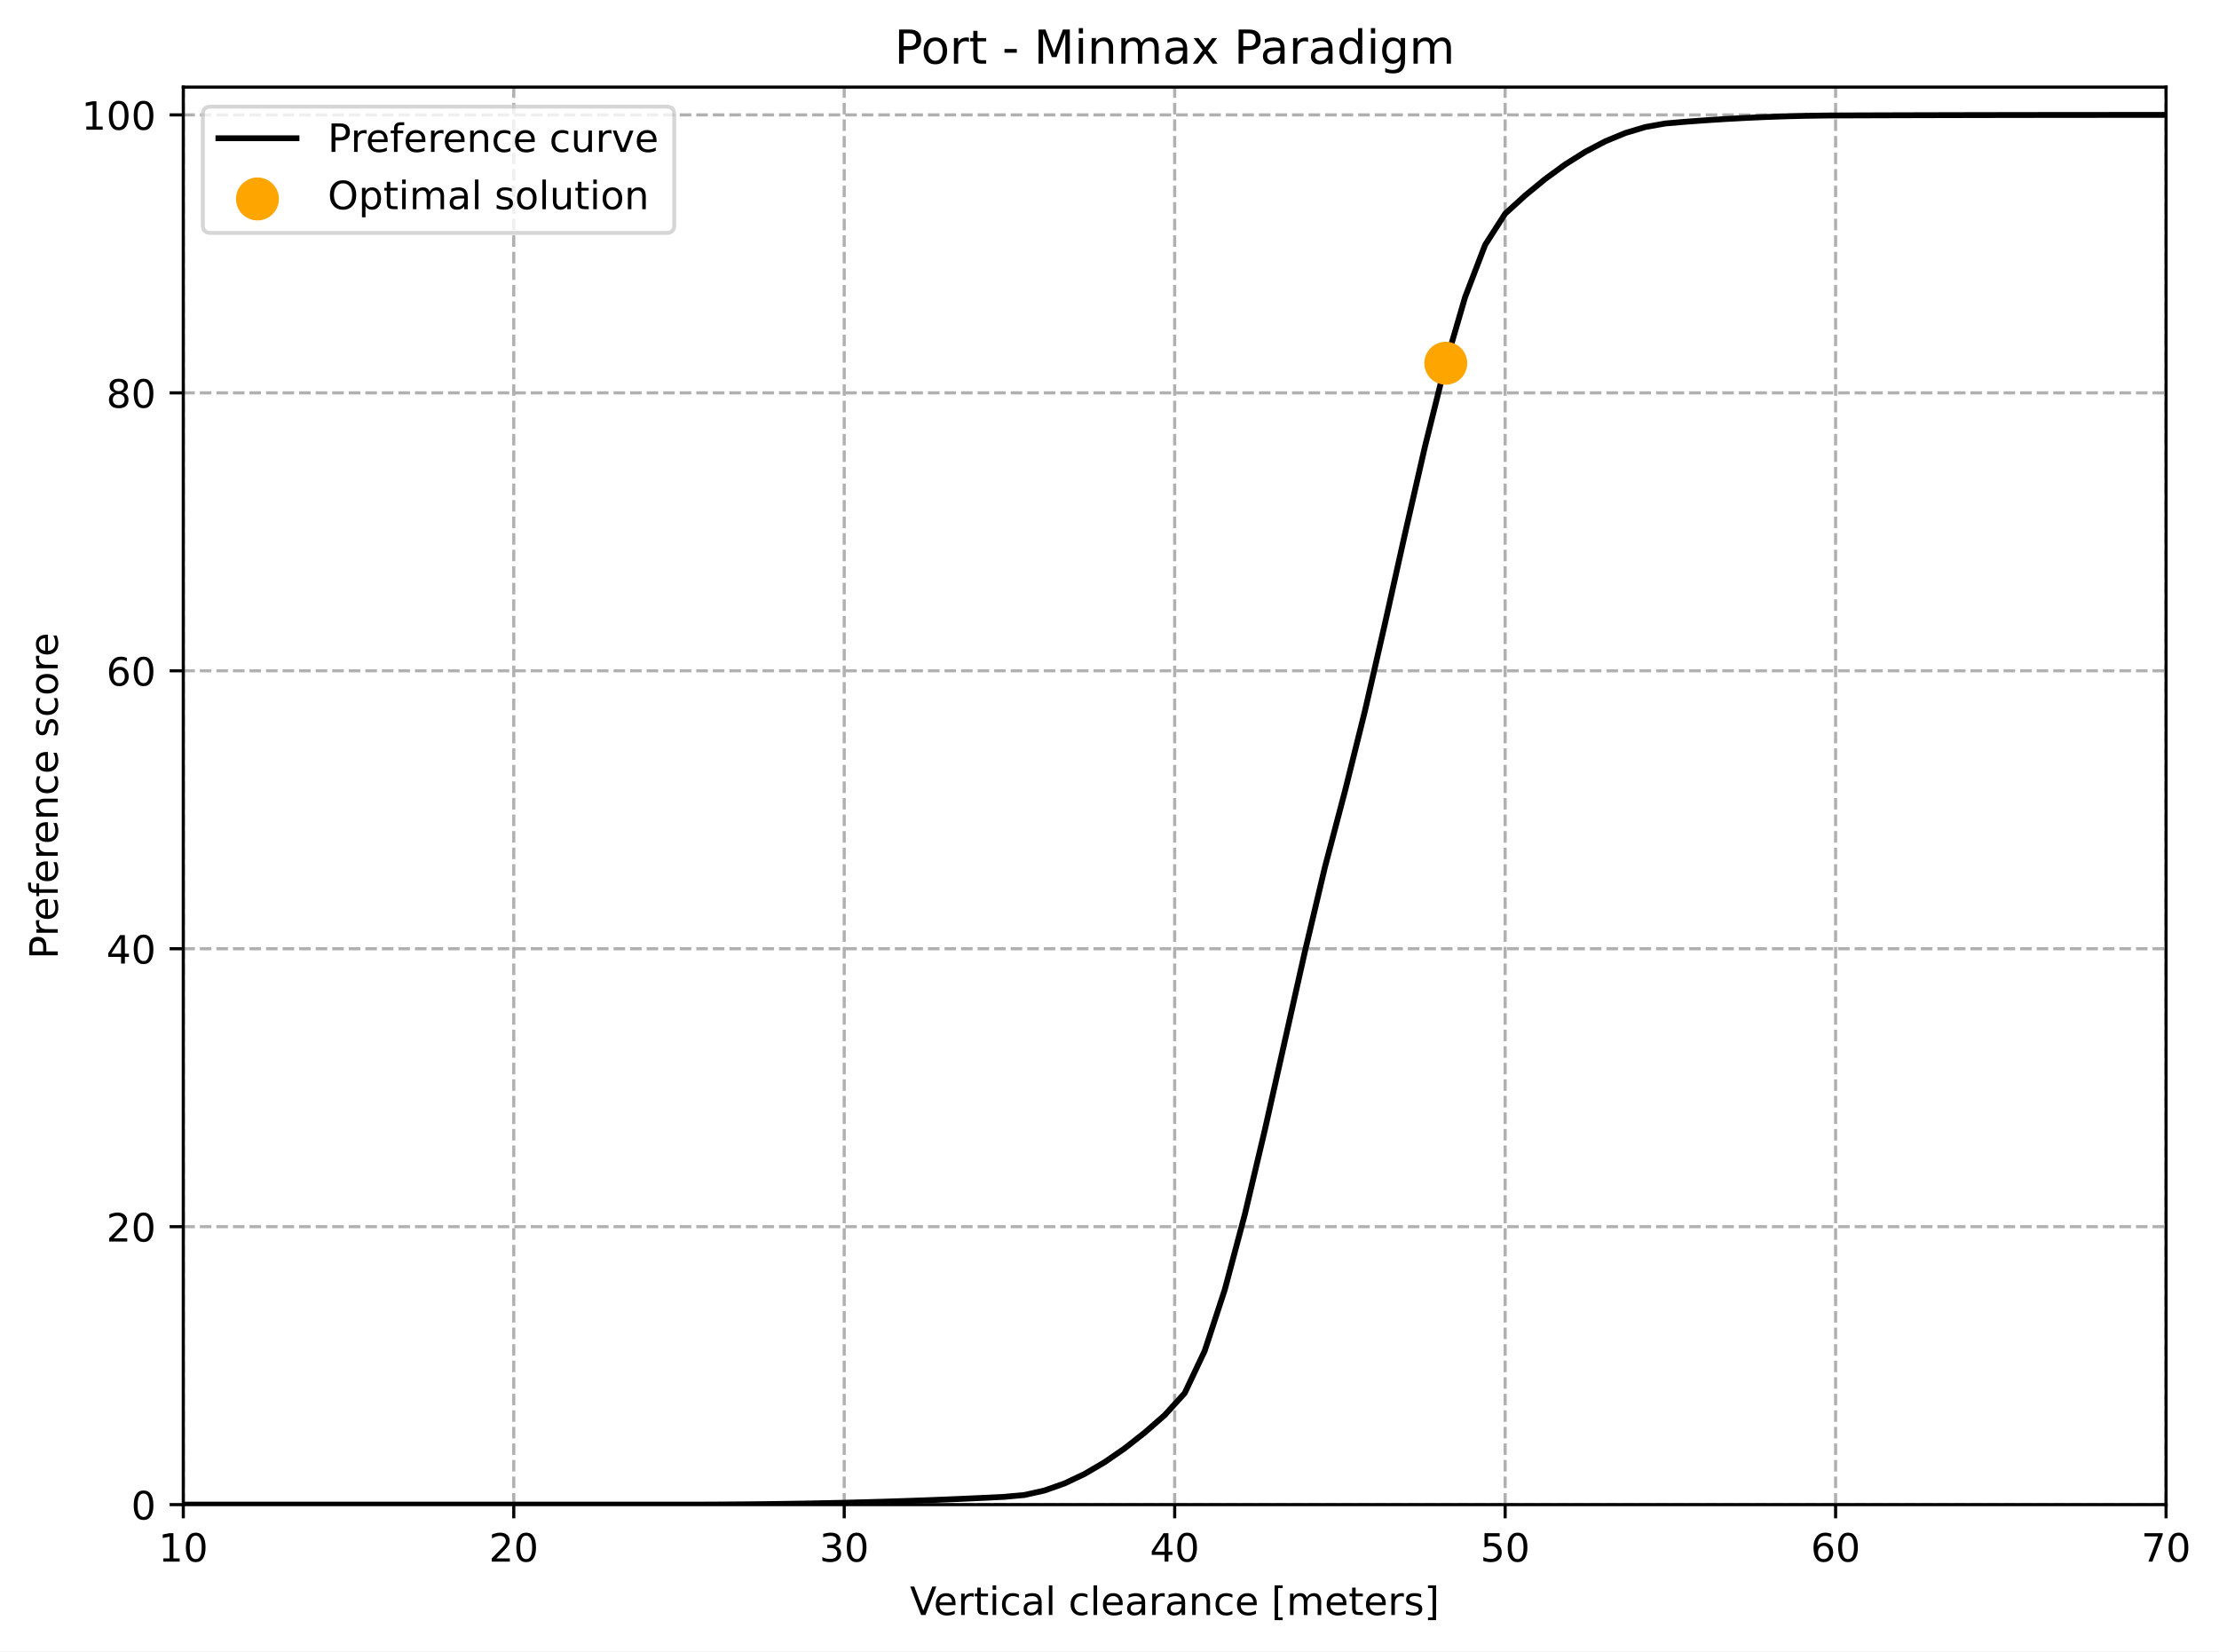
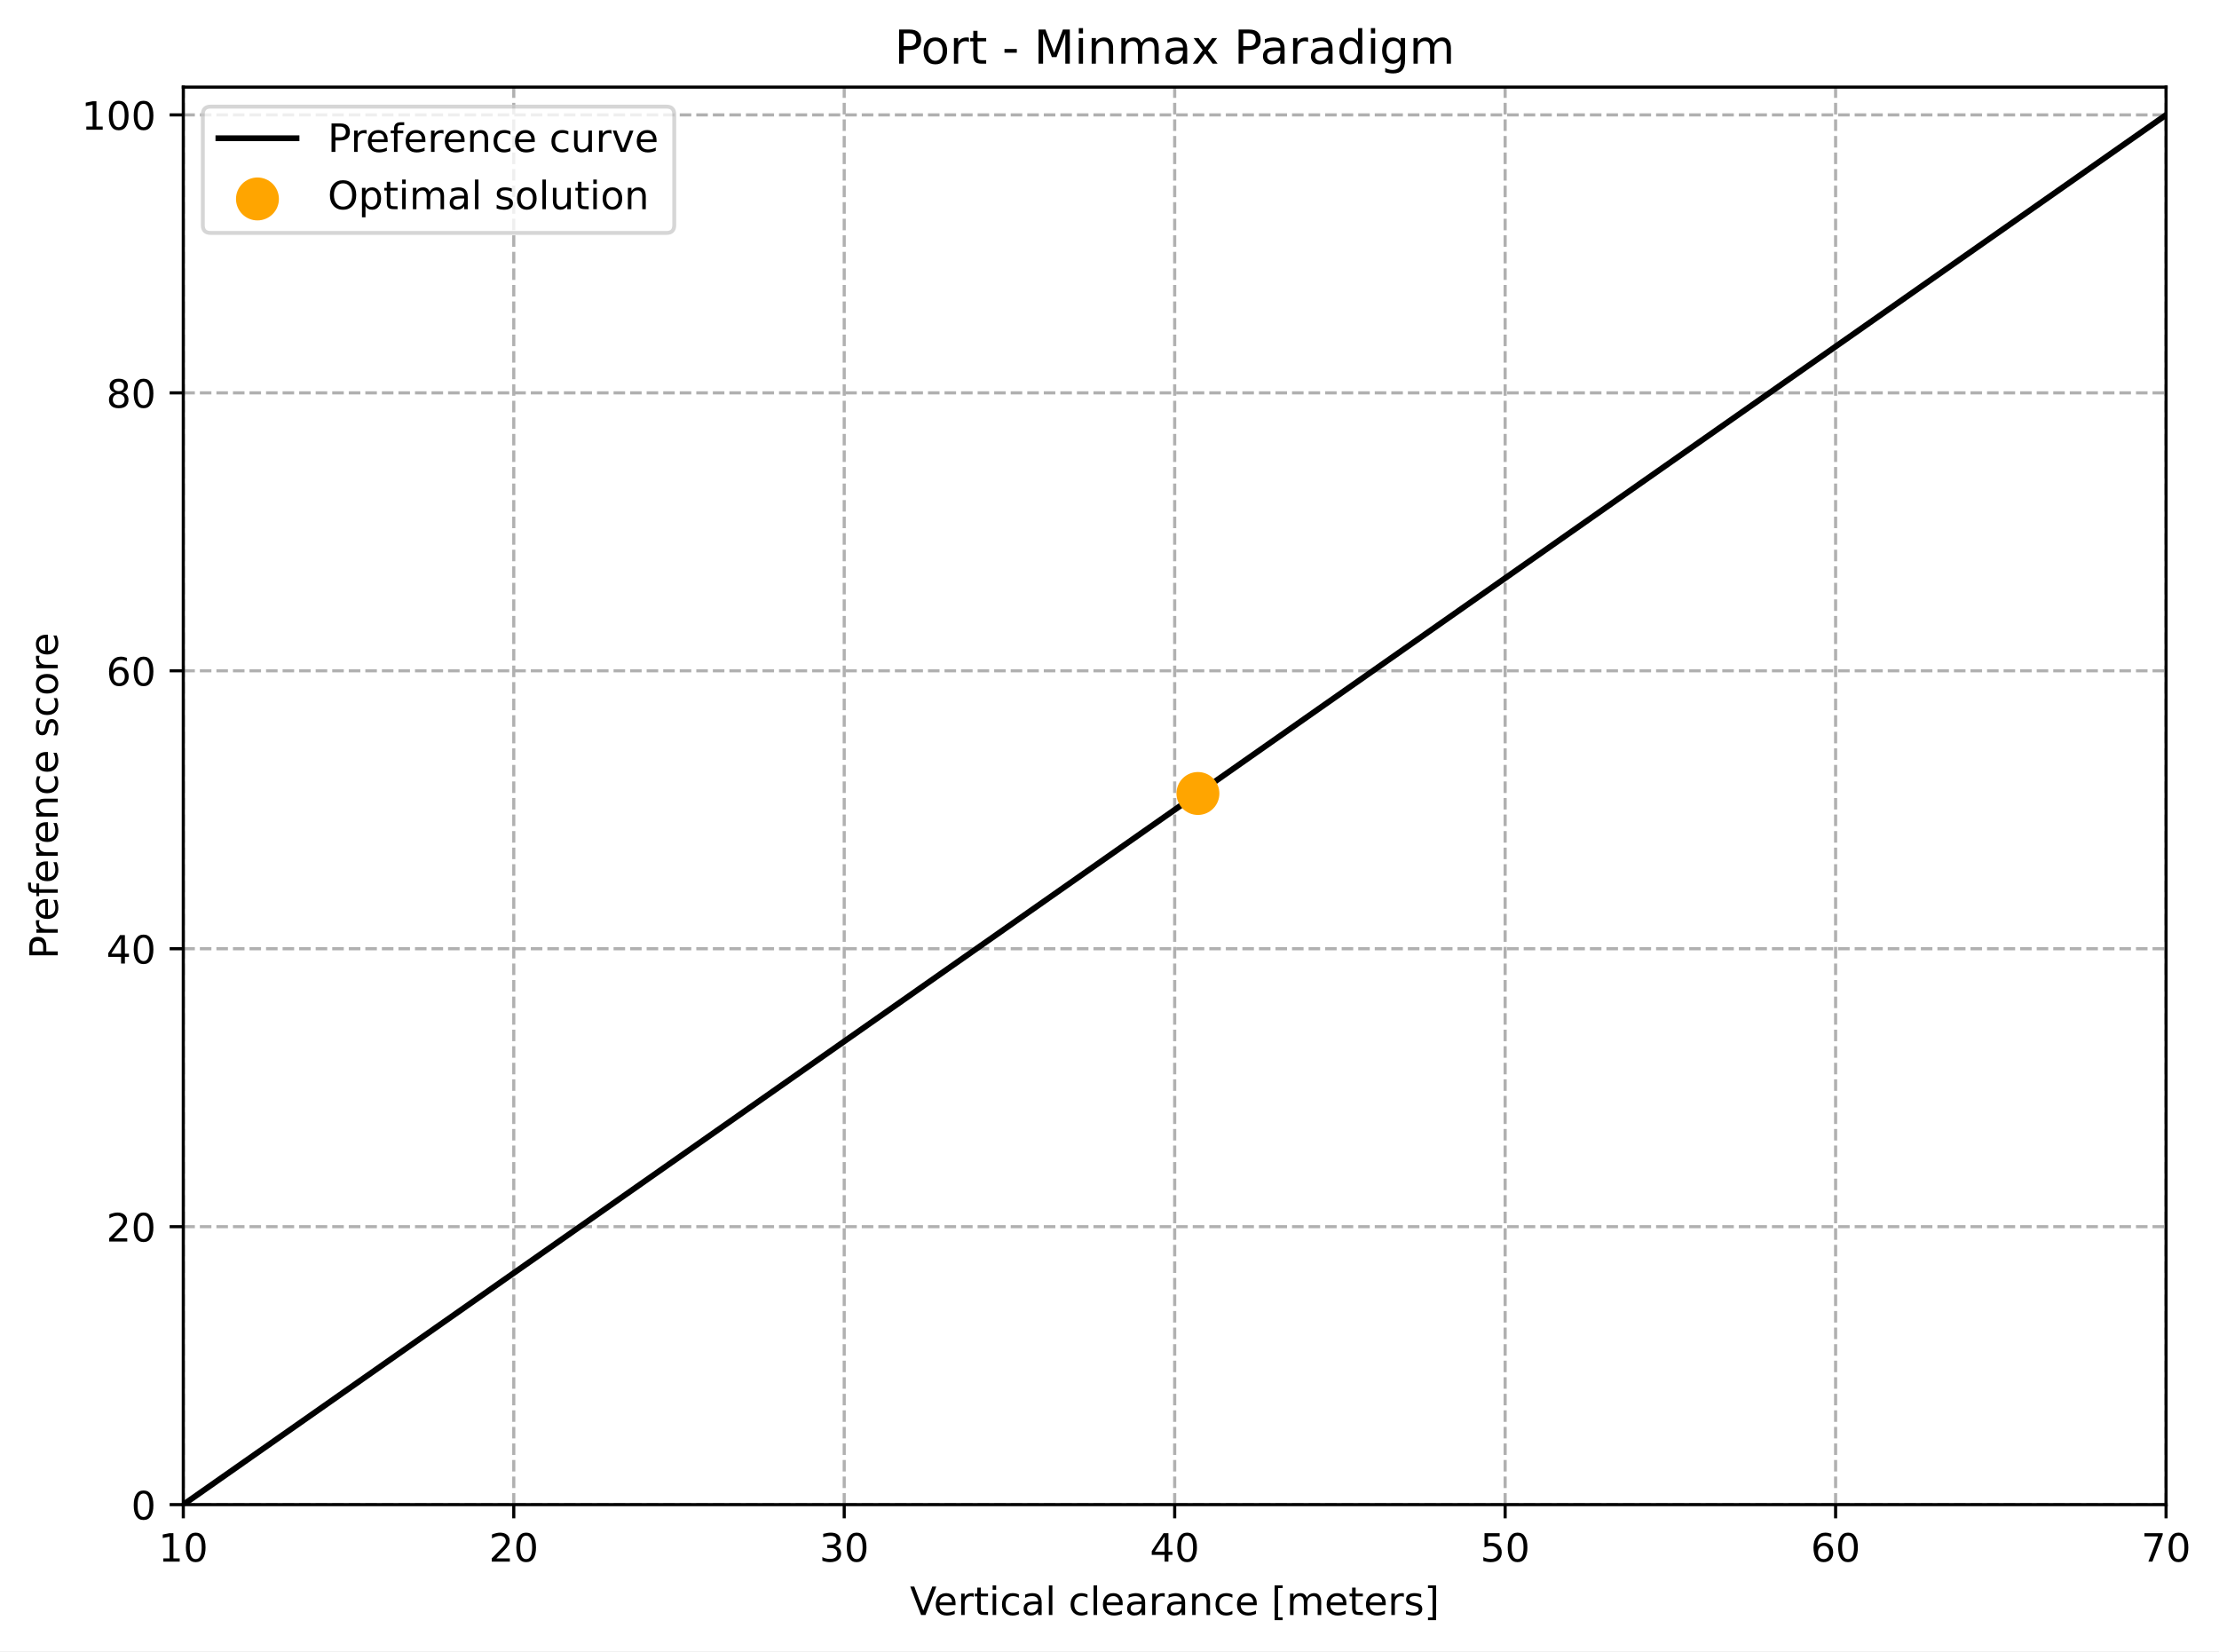
<svg xmlns="http://www.w3.org/2000/svg" xmlns:xlink="http://www.w3.org/1999/xlink" width="568.558pt" height="423.034pt" viewBox="0 0 568.558 423.034" version="1.1">
  <defs>
    <style type="text/css">*{stroke-linejoin: round; stroke-linecap: butt}</style>
  </defs>
  <g id="figure_1">
    <g id="patch_1">
      <path d="M 0 423.034  L 568.558 423.034  L 568.558 0  L 0 0  z " style="fill: #ffffff" />
    </g>
    <g id="axes_1">
      <g id="patch_2">
        <path d="M 46.966 385.478  L 554.996 385.478  L 554.996 22.318  L 46.966 22.318  z " style="fill: #ffffff" />
      </g>
      <g id="matplotlib.axis_1">
        <g id="xtick_1">
          <g id="line2d_1">
-             <path d="M 46.966 385.478  L 46.966 22.318  " clip-path="url(#p3648ff7bb5)" style="fill: none; stroke-dasharray: 2.96,1.28; stroke-dashoffset: 0; stroke: #b0b0b0; stroke-width: 0.8" />
+             <path d="M 46.966 385.478  L 46.966 22.318  " clip-path="url(#p7e4437eb97)" style="fill: none; stroke-dasharray: 2.96,1.28; stroke-dashoffset: 0; stroke: #b0b0b0; stroke-width: 0.8" />
          </g>
          <g id="line2d_2">
            <defs>
-               <path id="m69ae66abc8" d="M 0 0  L 0 3.5  " style="stroke: #000000; stroke-width: 0.8" />
-             </defs>
-             <g>
-               <use xlink:href="#m69ae66abc8" x="46.966" y="385.478" style="stroke: #000000; stroke-width: 0.8" />
+               <path id="m744cec5e7f" d="M 0 0  L 0 3.5  " style="stroke: #000000; stroke-width: 0.8" />
+             </defs>
+             <g>
+               <use xlink:href="#m744cec5e7f" x="46.966" y="385.478" style="stroke: #000000; stroke-width: 0.8" />
            </g>
          </g>
          <g id="text_1">
            <g transform="translate(40.60312 400.0766) scale(0.1 -0.1)">
              <defs>
                <path id="DejaVuSans-31" d="M 794 531  L 1825 531  L 1825 4091  L 703 3866  L 703 4441  L 1819 4666  L 2450 4666  L 2450 531  L 3481 531  L 3481 0  L 794 0  L 794 531  z " transform="scale(0.015625)" />
                <path id="DejaVuSans-30" d="M 2034 4250  Q 1547 4250 1301 3770  Q 1056 3291 1056 2328  Q 1056 1369 1301 889  Q 1547 409 2034 409  Q 2525 409 2770 889  Q 3016 1369 3016 2328  Q 3016 3291 2770 3770  Q 2525 4250 2034 4250  z M 2034 4750  Q 2819 4750 3233 4129  Q 3647 3509 3647 2328  Q 3647 1150 3233 529  Q 2819 -91 2034 -91  Q 1250 -91 836 529  Q 422 1150 422 2328  Q 422 3509 836 4129  Q 1250 4750 2034 4750  z " transform="scale(0.015625)" />
              </defs>
              <use xlink:href="#DejaVuSans-31" />
              <use xlink:href="#DejaVuSans-30" transform="translate(63.62305 0)" />
            </g>
          </g>
        </g>
        <g id="xtick_2">
          <g id="line2d_3">
-             <path d="M 131.637 385.478  L 131.637 22.318  " clip-path="url(#p3648ff7bb5)" style="fill: none; stroke-dasharray: 2.96,1.28; stroke-dashoffset: 0; stroke: #b0b0b0; stroke-width: 0.8" />
+             <path d="M 131.637 385.478  L 131.637 22.318  " clip-path="url(#p7e4437eb97)" style="fill: none; stroke-dasharray: 2.96,1.28; stroke-dashoffset: 0; stroke: #b0b0b0; stroke-width: 0.8" />
          </g>
          <g id="line2d_4">
            <g>
-               <use xlink:href="#m69ae66abc8" x="131.637" y="385.478" style="stroke: #000000; stroke-width: 0.8" />
+               <use xlink:href="#m744cec5e7f" x="131.637" y="385.478" style="stroke: #000000; stroke-width: 0.8" />
            </g>
          </g>
          <g id="text_2">
            <g transform="translate(125.2748 400.0766) scale(0.1 -0.1)">
              <defs>
                <path id="DejaVuSans-32" d="M 1228 531  L 3431 531  L 3431 0  L 469 0  L 469 531  Q 828 903 1448 1529  Q 2069 2156 2228 2338  Q 2531 2678 2651 2914  Q 2772 3150 2772 3378  Q 2772 3750 2511 3984  Q 2250 4219 1831 4219  Q 1534 4219 1204 4116  Q 875 4013 500 3803  L 500 4441  Q 881 4594 1212 4672  Q 1544 4750 1819 4750  Q 2544 4750 2975 4387  Q 3406 4025 3406 3419  Q 3406 3131 3298 2873  Q 3191 2616 2906 2266  Q 2828 2175 2409 1742  Q 1991 1309 1228 531  z " transform="scale(0.015625)" />
              </defs>
              <use xlink:href="#DejaVuSans-32" />
              <use xlink:href="#DejaVuSans-30" transform="translate(63.62305 0)" />
            </g>
          </g>
        </g>
        <g id="xtick_3">
          <g id="line2d_5">
-             <path d="M 216.309 385.478  L 216.309 22.318  " clip-path="url(#p3648ff7bb5)" style="fill: none; stroke-dasharray: 2.96,1.28; stroke-dashoffset: 0; stroke: #b0b0b0; stroke-width: 0.8" />
+             <path d="M 216.309 385.478  L 216.309 22.318  " clip-path="url(#p7e4437eb97)" style="fill: none; stroke-dasharray: 2.96,1.28; stroke-dashoffset: 0; stroke: #b0b0b0; stroke-width: 0.8" />
          </g>
          <g id="line2d_6">
            <g>
-               <use xlink:href="#m69ae66abc8" x="216.309" y="385.478" style="stroke: #000000; stroke-width: 0.8" />
+               <use xlink:href="#m744cec5e7f" x="216.309" y="385.478" style="stroke: #000000; stroke-width: 0.8" />
            </g>
          </g>
          <g id="text_3">
            <g transform="translate(209.9465 400.0766) scale(0.1 -0.1)">
              <defs>
                <path id="DejaVuSans-33" d="M 2597 2516  Q 3050 2419 3304 2112  Q 3559 1806 3559 1356  Q 3559 666 3084 287  Q 2609 -91 1734 -91  Q 1441 -91 1130 -33  Q 819 25 488 141  L 488 750  Q 750 597 1062 519  Q 1375 441 1716 441  Q 2309 441 2620 675  Q 2931 909 2931 1356  Q 2931 1769 2642 2001  Q 2353 2234 1838 2234  L 1294 2234  L 1294 2753  L 1863 2753  Q 2328 2753 2575 2939  Q 2822 3125 2822 3475  Q 2822 3834 2567 4026  Q 2313 4219 1838 4219  Q 1578 4219 1281 4162  Q 984 4106 628 3988  L 628 4550  Q 988 4650 1302 4700  Q 1616 4750 1894 4750  Q 2613 4750 3031 4423  Q 3450 4097 3450 3541  Q 3450 3153 3228 2886  Q 3006 2619 2597 2516  z " transform="scale(0.015625)" />
              </defs>
              <use xlink:href="#DejaVuSans-33" />
              <use xlink:href="#DejaVuSans-30" transform="translate(63.62305 0)" />
            </g>
          </g>
        </g>
        <g id="xtick_4">
          <g id="line2d_7">
-             <path d="M 300.981 385.478  L 300.981 22.318  " clip-path="url(#p3648ff7bb5)" style="fill: none; stroke-dasharray: 2.96,1.28; stroke-dashoffset: 0; stroke: #b0b0b0; stroke-width: 0.8" />
+             <path d="M 300.981 385.478  L 300.981 22.318  " clip-path="url(#p7e4437eb97)" style="fill: none; stroke-dasharray: 2.96,1.28; stroke-dashoffset: 0; stroke: #b0b0b0; stroke-width: 0.8" />
          </g>
          <g id="line2d_8">
            <g>
-               <use xlink:href="#m69ae66abc8" x="300.981" y="385.478" style="stroke: #000000; stroke-width: 0.8" />
+               <use xlink:href="#m744cec5e7f" x="300.981" y="385.478" style="stroke: #000000; stroke-width: 0.8" />
            </g>
          </g>
          <g id="text_4">
            <g transform="translate(294.6181 400.0766) scale(0.1 -0.1)">
              <defs>
                <path id="DejaVuSans-34" d="M 2419 4116  L 825 1625  L 2419 1625  L 2419 4116  z M 2253 4666  L 3047 4666  L 3047 1625  L 3713 1625  L 3713 1100  L 3047 1100  L 3047 0  L 2419 0  L 2419 1100  L 313 1100  L 313 1709  L 2253 4666  z " transform="scale(0.015625)" />
              </defs>
              <use xlink:href="#DejaVuSans-34" />
              <use xlink:href="#DejaVuSans-30" transform="translate(63.62305 0)" />
            </g>
          </g>
        </g>
        <g id="xtick_5">
          <g id="line2d_9">
-             <path d="M 385.652 385.478  L 385.652 22.318  " clip-path="url(#p3648ff7bb5)" style="fill: none; stroke-dasharray: 2.96,1.28; stroke-dashoffset: 0; stroke: #b0b0b0; stroke-width: 0.8" />
+             <path d="M 385.652 385.478  L 385.652 22.318  " clip-path="url(#p7e4437eb97)" style="fill: none; stroke-dasharray: 2.96,1.28; stroke-dashoffset: 0; stroke: #b0b0b0; stroke-width: 0.8" />
          </g>
          <g id="line2d_10">
            <g>
-               <use xlink:href="#m69ae66abc8" x="385.652" y="385.478" style="stroke: #000000; stroke-width: 0.8" />
+               <use xlink:href="#m744cec5e7f" x="385.652" y="385.478" style="stroke: #000000; stroke-width: 0.8" />
            </g>
          </g>
          <g id="text_5">
            <g transform="translate(379.2898 400.0766) scale(0.1 -0.1)">
              <defs>
                <path id="DejaVuSans-35" d="M 691 4666  L 3169 4666  L 3169 4134  L 1269 4134  L 1269 2991  Q 1406 3038 1543 3061  Q 1681 3084 1819 3084  Q 2600 3084 3056 2656  Q 3513 2228 3513 1497  Q 3513 744 3044 326  Q 2575 -91 1722 -91  Q 1428 -91 1123 -41  Q 819 9 494 109  L 494 744  Q 775 591 1075 516  Q 1375 441 1709 441  Q 2250 441 2565 725  Q 2881 1009 2881 1497  Q 2881 1984 2565 2268  Q 2250 2553 1709 2553  Q 1456 2553 1204 2497  Q 953 2441 691 2322  L 691 4666  z " transform="scale(0.015625)" />
              </defs>
              <use xlink:href="#DejaVuSans-35" />
              <use xlink:href="#DejaVuSans-30" transform="translate(63.62305 0)" />
            </g>
          </g>
        </g>
        <g id="xtick_6">
          <g id="line2d_11">
-             <path d="M 470.324 385.478  L 470.324 22.318  " clip-path="url(#p3648ff7bb5)" style="fill: none; stroke-dasharray: 2.96,1.28; stroke-dashoffset: 0; stroke: #b0b0b0; stroke-width: 0.8" />
+             <path d="M 470.324 385.478  L 470.324 22.318  " clip-path="url(#p7e4437eb97)" style="fill: none; stroke-dasharray: 2.96,1.28; stroke-dashoffset: 0; stroke: #b0b0b0; stroke-width: 0.8" />
          </g>
          <g id="line2d_12">
            <g>
-               <use xlink:href="#m69ae66abc8" x="470.324" y="385.478" style="stroke: #000000; stroke-width: 0.8" />
+               <use xlink:href="#m744cec5e7f" x="470.324" y="385.478" style="stroke: #000000; stroke-width: 0.8" />
            </g>
          </g>
          <g id="text_6">
            <g transform="translate(463.9615 400.0766) scale(0.1 -0.1)">
              <defs>
                <path id="DejaVuSans-36" d="M 2113 2584  Q 1688 2584 1439 2293  Q 1191 2003 1191 1497  Q 1191 994 1439 701  Q 1688 409 2113 409  Q 2538 409 2786 701  Q 3034 994 3034 1497  Q 3034 2003 2786 2293  Q 2538 2584 2113 2584  z M 3366 4563  L 3366 3988  Q 3128 4100 2886 4159  Q 2644 4219 2406 4219  Q 1781 4219 1451 3797  Q 1122 3375 1075 2522  Q 1259 2794 1537 2939  Q 1816 3084 2150 3084  Q 2853 3084 3261 2657  Q 3669 2231 3669 1497  Q 3669 778 3244 343  Q 2819 -91 2113 -91  Q 1303 -91 875 529  Q 447 1150 447 2328  Q 447 3434 972 4092  Q 1497 4750 2381 4750  Q 2619 4750 2861 4703  Q 3103 4656 3366 4563  z " transform="scale(0.015625)" />
              </defs>
              <use xlink:href="#DejaVuSans-36" />
              <use xlink:href="#DejaVuSans-30" transform="translate(63.62305 0)" />
            </g>
          </g>
        </g>
        <g id="xtick_7">
          <g id="line2d_13">
-             <path d="M 554.996 385.478  L 554.996 22.318  " clip-path="url(#p3648ff7bb5)" style="fill: none; stroke-dasharray: 2.96,1.28; stroke-dashoffset: 0; stroke: #b0b0b0; stroke-width: 0.8" />
+             <path d="M 554.996 385.478  L 554.996 22.318  " clip-path="url(#p7e4437eb97)" style="fill: none; stroke-dasharray: 2.96,1.28; stroke-dashoffset: 0; stroke: #b0b0b0; stroke-width: 0.8" />
          </g>
          <g id="line2d_14">
            <g>
-               <use xlink:href="#m69ae66abc8" x="554.996" y="385.478" style="stroke: #000000; stroke-width: 0.8" />
+               <use xlink:href="#m744cec5e7f" x="554.996" y="385.478" style="stroke: #000000; stroke-width: 0.8" />
            </g>
          </g>
          <g id="text_7">
            <g transform="translate(548.6331 400.0766) scale(0.1 -0.1)">
              <defs>
                <path id="DejaVuSans-37" d="M 525 4666  L 3525 4666  L 3525 4397  L 1831 0  L 1172 0  L 2766 4134  L 525 4134  L 525 4666  z " transform="scale(0.015625)" />
              </defs>
              <use xlink:href="#DejaVuSans-37" />
              <use xlink:href="#DejaVuSans-30" transform="translate(63.62305 0)" />
            </g>
          </g>
        </g>
        <g id="text_8">
          <g transform="translate(233.1478 413.7547) scale(0.1 -0.1)">
            <defs>
              <path id="DejaVuSans-56" d="M 1831 0  L 50 4666  L 709 4666  L 2188 738  L 3669 4666  L 4325 4666  L 2547 0  L 1831 0  z " transform="scale(0.015625)" />
              <path id="DejaVuSans-65" d="M 3597 1894  L 3597 1613  L 953 1613  Q 991 1019 1311 708  Q 1631 397 2203 397  Q 2534 397 2845 478  Q 3156 559 3463 722  L 3463 178  Q 3153 47 2828 -22  Q 2503 -91 2169 -91  Q 1331 -91 842 396  Q 353 884 353 1716  Q 353 2575 817 3079  Q 1281 3584 2069 3584  Q 2775 3584 3186 3129  Q 3597 2675 3597 1894  z M 3022 2063  Q 3016 2534 2758 2815  Q 2500 3097 2075 3097  Q 1594 3097 1305 2825  Q 1016 2553 972 2059  L 3022 2063  z " transform="scale(0.015625)" />
              <path id="DejaVuSans-72" d="M 2631 2963  Q 2534 3019 2420 3045  Q 2306 3072 2169 3072  Q 1681 3072 1420 2755  Q 1159 2438 1159 1844  L 1159 0  L 581 0  L 581 3500  L 1159 3500  L 1159 2956  Q 1341 3275 1631 3429  Q 1922 3584 2338 3584  Q 2397 3584 2469 3576  Q 2541 3569 2628 3553  L 2631 2963  z " transform="scale(0.015625)" />
              <path id="DejaVuSans-74" d="M 1172 4494  L 1172 3500  L 2356 3500  L 2356 3053  L 1172 3053  L 1172 1153  Q 1172 725 1289 603  Q 1406 481 1766 481  L 2356 481  L 2356 0  L 1766 0  Q 1100 0 847 248  Q 594 497 594 1153  L 594 3053  L 172 3053  L 172 3500  L 594 3500  L 594 4494  L 1172 4494  z " transform="scale(0.015625)" />
              <path id="DejaVuSans-69" d="M 603 3500  L 1178 3500  L 1178 0  L 603 0  L 603 3500  z M 603 4863  L 1178 4863  L 1178 4134  L 603 4134  L 603 4863  z " transform="scale(0.015625)" />
              <path id="DejaVuSans-63" d="M 3122 3366  L 3122 2828  Q 2878 2963 2633 3030  Q 2388 3097 2138 3097  Q 1578 3097 1268 2742  Q 959 2388 959 1747  Q 959 1106 1268 751  Q 1578 397 2138 397  Q 2388 397 2633 464  Q 2878 531 3122 666  L 3122 134  Q 2881 22 2623 -34  Q 2366 -91 2075 -91  Q 1284 -91 818 406  Q 353 903 353 1747  Q 353 2603 823 3093  Q 1294 3584 2113 3584  Q 2378 3584 2631 3529  Q 2884 3475 3122 3366  z " transform="scale(0.015625)" />
              <path id="DejaVuSans-61" d="M 2194 1759  Q 1497 1759 1228 1600  Q 959 1441 959 1056  Q 959 750 1161 570  Q 1363 391 1709 391  Q 2188 391 2477 730  Q 2766 1069 2766 1631  L 2766 1759  L 2194 1759  z M 3341 1997  L 3341 0  L 2766 0  L 2766 531  Q 2569 213 2275 61  Q 1981 -91 1556 -91  Q 1019 -91 701 211  Q 384 513 384 1019  Q 384 1609 779 1909  Q 1175 2209 1959 2209  L 2766 2209  L 2766 2266  Q 2766 2663 2505 2880  Q 2244 3097 1772 3097  Q 1472 3097 1187 3025  Q 903 2953 641 2809  L 641 3341  Q 956 3463 1253 3523  Q 1550 3584 1831 3584  Q 2591 3584 2966 3190  Q 3341 2797 3341 1997  z " transform="scale(0.015625)" />
              <path id="DejaVuSans-6c" d="M 603 4863  L 1178 4863  L 1178 0  L 603 0  L 603 4863  z " transform="scale(0.015625)" />
              <path id="DejaVuSans-20" transform="scale(0.015625)" />
              <path id="DejaVuSans-6e" d="M 3513 2113  L 3513 0  L 2938 0  L 2938 2094  Q 2938 2591 2744 2837  Q 2550 3084 2163 3084  Q 1697 3084 1428 2787  Q 1159 2491 1159 1978  L 1159 0  L 581 0  L 581 3500  L 1159 3500  L 1159 2956  Q 1366 3272 1645 3428  Q 1925 3584 2291 3584  Q 2894 3584 3203 3211  Q 3513 2838 3513 2113  z " transform="scale(0.015625)" />
              <path id="DejaVuSans-5b" d="M 550 4863  L 1875 4863  L 1875 4416  L 1125 4416  L 1125 -397  L 1875 -397  L 1875 -844  L 550 -844  L 550 4863  z " transform="scale(0.015625)" />
              <path id="DejaVuSans-6d" d="M 3328 2828  Q 3544 3216 3844 3400  Q 4144 3584 4550 3584  Q 5097 3584 5394 3201  Q 5691 2819 5691 2113  L 5691 0  L 5113 0  L 5113 2094  Q 5113 2597 4934 2840  Q 4756 3084 4391 3084  Q 3944 3084 3684 2787  Q 3425 2491 3425 1978  L 3425 0  L 2847 0  L 2847 2094  Q 2847 2600 2669 2842  Q 2491 3084 2119 3084  Q 1678 3084 1418 2786  Q 1159 2488 1159 1978  L 1159 0  L 581 0  L 581 3500  L 1159 3500  L 1159 2956  Q 1356 3278 1631 3431  Q 1906 3584 2284 3584  Q 2666 3584 2933 3390  Q 3200 3197 3328 2828  z " transform="scale(0.015625)" />
              <path id="DejaVuSans-73" d="M 2834 3397  L 2834 2853  Q 2591 2978 2328 3040  Q 2066 3103 1784 3103  Q 1356 3103 1142 2972  Q 928 2841 928 2578  Q 928 2378 1081 2264  Q 1234 2150 1697 2047  L 1894 2003  Q 2506 1872 2764 1633  Q 3022 1394 3022 966  Q 3022 478 2636 193  Q 2250 -91 1575 -91  Q 1294 -91 989 -36  Q 684 19 347 128  L 347 722  Q 666 556 975 473  Q 1284 391 1588 391  Q 1994 391 2212 530  Q 2431 669 2431 922  Q 2431 1156 2273 1281  Q 2116 1406 1581 1522  L 1381 1569  Q 847 1681 609 1914  Q 372 2147 372 2553  Q 372 3047 722 3315  Q 1072 3584 1716 3584  Q 2034 3584 2315 3537  Q 2597 3491 2834 3397  z " transform="scale(0.015625)" />
              <path id="DejaVuSans-5d" d="M 1947 4863  L 1947 -844  L 622 -844  L 622 -397  L 1369 -397  L 1369 4416  L 622 4416  L 622 4863  L 1947 4863  z " transform="scale(0.015625)" />
            </defs>
            <use xlink:href="#DejaVuSans-56" />
            <use xlink:href="#DejaVuSans-65" transform="translate(60.6582 0)" />
            <use xlink:href="#DejaVuSans-72" transform="translate(122.1816 0)" />
            <use xlink:href="#DejaVuSans-74" transform="translate(163.2949 0)" />
            <use xlink:href="#DejaVuSans-69" transform="translate(202.5039 0)" />
            <use xlink:href="#DejaVuSans-63" transform="translate(230.2871 0)" />
            <use xlink:href="#DejaVuSans-61" transform="translate(285.2676 0)" />
            <use xlink:href="#DejaVuSans-6c" transform="translate(346.5469 0)" />
            <use xlink:href="#DejaVuSans-20" transform="translate(374.3301 0)" />
            <use xlink:href="#DejaVuSans-63" transform="translate(406.1172 0)" />
            <use xlink:href="#DejaVuSans-6c" transform="translate(461.0977 0)" />
            <use xlink:href="#DejaVuSans-65" transform="translate(488.8809 0)" />
            <use xlink:href="#DejaVuSans-61" transform="translate(550.4043 0)" />
            <use xlink:href="#DejaVuSans-72" transform="translate(611.6836 0)" />
            <use xlink:href="#DejaVuSans-61" transform="translate(652.7969 0)" />
            <use xlink:href="#DejaVuSans-6e" transform="translate(714.0762 0)" />
            <use xlink:href="#DejaVuSans-63" transform="translate(777.4551 0)" />
            <use xlink:href="#DejaVuSans-65" transform="translate(832.4355 0)" />
            <use xlink:href="#DejaVuSans-20" transform="translate(893.959 0)" />
            <use xlink:href="#DejaVuSans-5b" transform="translate(925.7461 0)" />
            <use xlink:href="#DejaVuSans-6d" transform="translate(964.7598 0)" />
            <use xlink:href="#DejaVuSans-65" transform="translate(1062.172 0)" />
            <use xlink:href="#DejaVuSans-74" transform="translate(1123.695 0)" />
            <use xlink:href="#DejaVuSans-65" transform="translate(1162.904 0)" />
            <use xlink:href="#DejaVuSans-72" transform="translate(1224.428 0)" />
            <use xlink:href="#DejaVuSans-73" transform="translate(1265.541 0)" />
            <use xlink:href="#DejaVuSans-5d" transform="translate(1317.641 0)" />
          </g>
        </g>
      </g>
      <g id="matplotlib.axis_2">
        <g id="ytick_1">
          <g id="line2d_15">
-             <path d="M 46.966 385.478  L 554.996 385.478  " clip-path="url(#p3648ff7bb5)" style="fill: none; stroke-dasharray: 2.96,1.28; stroke-dashoffset: 0; stroke: #b0b0b0; stroke-width: 0.8" />
+             <path d="M 46.966 385.478  L 554.996 385.478  " clip-path="url(#p7e4437eb97)" style="fill: none; stroke-dasharray: 2.96,1.28; stroke-dashoffset: 0; stroke: #b0b0b0; stroke-width: 0.8" />
          </g>
          <g id="line2d_16">
            <defs>
-               <path id="m76d1f429ad" d="M 0 0  L -3.5 0  " style="stroke: #000000; stroke-width: 0.8" />
-             </defs>
-             <g>
-               <use xlink:href="#m76d1f429ad" x="46.966" y="385.478" style="stroke: #000000; stroke-width: 0.8" />
+               <path id="m9118d87061" d="M 0 0  L -3.5 0  " style="stroke: #000000; stroke-width: 0.8" />
+             </defs>
+             <g>
+               <use xlink:href="#m9118d87061" x="46.966" y="385.478" style="stroke: #000000; stroke-width: 0.8" />
            </g>
          </g>
          <g id="text_9">
            <g transform="translate(33.60312 389.2773) scale(0.1 -0.1)">
              <use xlink:href="#DejaVuSans-30" />
            </g>
          </g>
        </g>
        <g id="ytick_2">
          <g id="line2d_17">
-             <path d="M 46.966 314.27  L 554.996 314.27  " clip-path="url(#p3648ff7bb5)" style="fill: none; stroke-dasharray: 2.96,1.28; stroke-dashoffset: 0; stroke: #b0b0b0; stroke-width: 0.8" />
+             <path d="M 46.966 314.27  L 554.996 314.27  " clip-path="url(#p7e4437eb97)" style="fill: none; stroke-dasharray: 2.96,1.28; stroke-dashoffset: 0; stroke: #b0b0b0; stroke-width: 0.8" />
          </g>
          <g id="line2d_18">
            <g>
-               <use xlink:href="#m76d1f429ad" x="46.966" y="314.27" style="stroke: #000000; stroke-width: 0.8" />
+               <use xlink:href="#m9118d87061" x="46.966" y="314.27" style="stroke: #000000; stroke-width: 0.8" />
            </g>
          </g>
          <g id="text_10">
            <g transform="translate(27.24063 318.0695) scale(0.1 -0.1)">
              <use xlink:href="#DejaVuSans-32" />
              <use xlink:href="#DejaVuSans-30" transform="translate(63.62305 0)" />
            </g>
          </g>
        </g>
        <g id="ytick_3">
          <g id="line2d_19">
-             <path d="M 46.966 243.062  L 554.996 243.062  " clip-path="url(#p3648ff7bb5)" style="fill: none; stroke-dasharray: 2.96,1.28; stroke-dashoffset: 0; stroke: #b0b0b0; stroke-width: 0.8" />
+             <path d="M 46.966 243.062  L 554.996 243.062  " clip-path="url(#p7e4437eb97)" style="fill: none; stroke-dasharray: 2.96,1.28; stroke-dashoffset: 0; stroke: #b0b0b0; stroke-width: 0.8" />
          </g>
          <g id="line2d_20">
            <g>
-               <use xlink:href="#m76d1f429ad" x="46.966" y="243.062" style="stroke: #000000; stroke-width: 0.8" />
+               <use xlink:href="#m9118d87061" x="46.966" y="243.062" style="stroke: #000000; stroke-width: 0.8" />
            </g>
          </g>
          <g id="text_11">
            <g transform="translate(27.24063 246.8617) scale(0.1 -0.1)">
              <use xlink:href="#DejaVuSans-34" />
              <use xlink:href="#DejaVuSans-30" transform="translate(63.62305 0)" />
            </g>
          </g>
        </g>
        <g id="ytick_4">
          <g id="line2d_21">
-             <path d="M 46.966 171.855  L 554.996 171.855  " clip-path="url(#p3648ff7bb5)" style="fill: none; stroke-dasharray: 2.96,1.28; stroke-dashoffset: 0; stroke: #b0b0b0; stroke-width: 0.8" />
+             <path d="M 46.966 171.855  L 554.996 171.855  " clip-path="url(#p7e4437eb97)" style="fill: none; stroke-dasharray: 2.96,1.28; stroke-dashoffset: 0; stroke: #b0b0b0; stroke-width: 0.8" />
          </g>
          <g id="line2d_22">
            <g>
-               <use xlink:href="#m76d1f429ad" x="46.966" y="171.855" style="stroke: #000000; stroke-width: 0.8" />
+               <use xlink:href="#m9118d87061" x="46.966" y="171.855" style="stroke: #000000; stroke-width: 0.8" />
            </g>
          </g>
          <g id="text_12">
            <g transform="translate(27.24063 175.6538) scale(0.1 -0.1)">
              <use xlink:href="#DejaVuSans-36" />
              <use xlink:href="#DejaVuSans-30" transform="translate(63.62305 0)" />
            </g>
          </g>
        </g>
        <g id="ytick_5">
          <g id="line2d_23">
-             <path d="M 46.966 100.647  L 554.996 100.647  " clip-path="url(#p3648ff7bb5)" style="fill: none; stroke-dasharray: 2.96,1.28; stroke-dashoffset: 0; stroke: #b0b0b0; stroke-width: 0.8" />
+             <path d="M 46.966 100.647  L 554.996 100.647  " clip-path="url(#p7e4437eb97)" style="fill: none; stroke-dasharray: 2.96,1.28; stroke-dashoffset: 0; stroke: #b0b0b0; stroke-width: 0.8" />
          </g>
          <g id="line2d_24">
            <g>
-               <use xlink:href="#m76d1f429ad" x="46.966" y="100.647" style="stroke: #000000; stroke-width: 0.8" />
+               <use xlink:href="#m9118d87061" x="46.966" y="100.647" style="stroke: #000000; stroke-width: 0.8" />
            </g>
          </g>
          <g id="text_13">
            <g transform="translate(27.24063 104.446) scale(0.1 -0.1)">
              <defs>
                <path id="DejaVuSans-38" d="M 2034 2216  Q 1584 2216 1326 1975  Q 1069 1734 1069 1313  Q 1069 891 1326 650  Q 1584 409 2034 409  Q 2484 409 2743 651  Q 3003 894 3003 1313  Q 3003 1734 2745 1975  Q 2488 2216 2034 2216  z M 1403 2484  Q 997 2584 770 2862  Q 544 3141 544 3541  Q 544 4100 942 4425  Q 1341 4750 2034 4750  Q 2731 4750 3128 4425  Q 3525 4100 3525 3541  Q 3525 3141 3298 2862  Q 3072 2584 2669 2484  Q 3125 2378 3379 2068  Q 3634 1759 3634 1313  Q 3634 634 3220 271  Q 2806 -91 2034 -91  Q 1263 -91 848 271  Q 434 634 434 1313  Q 434 1759 690 2068  Q 947 2378 1403 2484  z M 1172 3481  Q 1172 3119 1398 2916  Q 1625 2713 2034 2713  Q 2441 2713 2670 2916  Q 2900 3119 2900 3481  Q 2900 3844 2670 4047  Q 2441 4250 2034 4250  Q 1625 4250 1398 4047  Q 1172 3844 1172 3481  z " transform="scale(0.015625)" />
              </defs>
              <use xlink:href="#DejaVuSans-38" />
              <use xlink:href="#DejaVuSans-30" transform="translate(63.62305 0)" />
            </g>
          </g>
        </g>
        <g id="ytick_6">
          <g id="line2d_25">
-             <path d="M 46.966 29.439  L 554.996 29.439  " clip-path="url(#p3648ff7bb5)" style="fill: none; stroke-dasharray: 2.96,1.28; stroke-dashoffset: 0; stroke: #b0b0b0; stroke-width: 0.8" />
+             <path d="M 46.966 29.439  L 554.996 29.439  " clip-path="url(#p7e4437eb97)" style="fill: none; stroke-dasharray: 2.96,1.28; stroke-dashoffset: 0; stroke: #b0b0b0; stroke-width: 0.8" />
          </g>
          <g id="line2d_26">
            <g>
-               <use xlink:href="#m76d1f429ad" x="46.966" y="29.439" style="stroke: #000000; stroke-width: 0.8" />
+               <use xlink:href="#m9118d87061" x="46.966" y="29.439" style="stroke: #000000; stroke-width: 0.8" />
            </g>
          </g>
          <g id="text_14">
            <g transform="translate(20.87813 33.23813) scale(0.1 -0.1)">
              <use xlink:href="#DejaVuSans-31" />
              <use xlink:href="#DejaVuSans-30" transform="translate(63.62305 0)" />
              <use xlink:href="#DejaVuSans-30" transform="translate(127.2461 0)" />
            </g>
          </g>
        </g>
        <g id="text_15">
          <g transform="translate(14.79844 245.7177) rotate(-90) scale(0.1 -0.1)">
            <defs>
              <path id="DejaVuSans-50" d="M 1259 4147  L 1259 2394  L 2053 2394  Q 2494 2394 2734 2622  Q 2975 2850 2975 3272  Q 2975 3691 2734 3919  Q 2494 4147 2053 4147  L 1259 4147  z M 628 4666  L 2053 4666  Q 2838 4666 3239 4311  Q 3641 3956 3641 3272  Q 3641 2581 3239 2228  Q 2838 1875 2053 1875  L 1259 1875  L 1259 0  L 628 0  L 628 4666  z " transform="scale(0.015625)" />
              <path id="DejaVuSans-66" d="M 2375 4863  L 2375 4384  L 1825 4384  Q 1516 4384 1395 4259  Q 1275 4134 1275 3809  L 1275 3500  L 2222 3500  L 2222 3053  L 1275 3053  L 1275 0  L 697 0  L 697 3053  L 147 3053  L 147 3500  L 697 3500  L 697 3744  Q 697 4328 969 4595  Q 1241 4863 1831 4863  L 2375 4863  z " transform="scale(0.015625)" />
              <path id="DejaVuSans-6f" d="M 1959 3097  Q 1497 3097 1228 2736  Q 959 2375 959 1747  Q 959 1119 1226 758  Q 1494 397 1959 397  Q 2419 397 2687 759  Q 2956 1122 2956 1747  Q 2956 2369 2687 2733  Q 2419 3097 1959 3097  z M 1959 3584  Q 2709 3584 3137 3096  Q 3566 2609 3566 1747  Q 3566 888 3137 398  Q 2709 -91 1959 -91  Q 1206 -91 779 398  Q 353 888 353 1747  Q 353 2609 779 3096  Q 1206 3584 1959 3584  z " transform="scale(0.015625)" />
            </defs>
            <use xlink:href="#DejaVuSans-50" />
            <use xlink:href="#DejaVuSans-72" transform="translate(58.55273 0)" />
            <use xlink:href="#DejaVuSans-65" transform="translate(97.41602 0)" />
            <use xlink:href="#DejaVuSans-66" transform="translate(158.9395 0)" />
            <use xlink:href="#DejaVuSans-65" transform="translate(194.1445 0)" />
            <use xlink:href="#DejaVuSans-72" transform="translate(255.668 0)" />
            <use xlink:href="#DejaVuSans-65" transform="translate(294.5312 0)" />
            <use xlink:href="#DejaVuSans-6e" transform="translate(356.0547 0)" />
            <use xlink:href="#DejaVuSans-63" transform="translate(419.4336 0)" />
            <use xlink:href="#DejaVuSans-65" transform="translate(474.4141 0)" />
            <use xlink:href="#DejaVuSans-20" transform="translate(535.9375 0)" />
            <use xlink:href="#DejaVuSans-73" transform="translate(567.7246 0)" />
            <use xlink:href="#DejaVuSans-63" transform="translate(619.8242 0)" />
            <use xlink:href="#DejaVuSans-6f" transform="translate(674.8047 0)" />
            <use xlink:href="#DejaVuSans-72" transform="translate(735.9863 0)" />
            <use xlink:href="#DejaVuSans-65" transform="translate(774.8496 0)" />
          </g>
        </g>
      </g>
      <g id="line2d_27">
-         <path d="M 46.966 385.478  L 52.097 385.478  L 57.229 385.478  L 62.36 385.478  L 67.492 385.478  L 72.624 385.478  L 77.755 385.478  L 82.887 385.478  L 88.019 385.478  L 93.15 385.478  L 98.282 385.478  L 103.413 385.478  L 108.545 385.478  L 113.677 385.478  L 118.808 385.478  L 123.94 385.478  L 129.071 385.478  L 134.203 385.478  L 139.335 385.478  L 144.466 385.478  L 149.598 385.478  L 154.73 385.478  L 159.861 385.478  L 164.993 385.478  L 170.124 385.478  L 175.256 385.478  L 180.388 385.468  L 185.519 385.444  L 190.651 385.406  L 195.782 385.355  L 200.914 385.288  L 206.046 385.206  L 211.177 385.109  L 216.309 384.996  L 221.441 384.867  L 226.572 384.721  L 231.704 384.558  L 236.835 384.378  L 241.967 384.181  L 247.099 383.966  L 252.23 383.732  L 257.362 383.479  L 262.494 383.009  L 267.625 381.859  L 272.757 380.049  L 277.888 377.619  L 283.02 374.614  L 288.152 371.074  L 293.283 367.042  L 298.415 362.56  L 303.546 356.918  L 308.678 346.074  L 313.81 330.428  L 318.941 311.18  L 324.073 289.532  L 329.205 266.683  L 334.336 243.833  L 339.468 222.185  L 344.599 202.731  L 349.731 182.133  L 354.863 159.734  L 359.994 136.735  L 365.126 114.336  L 370.257 93.738  L 375.389 76.141  L 380.521 62.746  L 385.652 54.753  L 390.784 50.08  L 395.916 45.86  L 401.047 42.123  L 406.179 38.895  L 411.31 36.204  L 416.442 34.078  L 421.574 32.545  L 426.705 31.632  L 431.837 31.193  L 436.968 30.819  L 442.1 30.491  L 447.232 30.21  L 452.363 29.979  L 457.495 29.799  L 462.627 29.671  L 467.758 29.598  L 472.89 29.572  L 478.021 29.555  L 483.153 29.539  L 488.285 29.524  L 493.416 29.511  L 498.548 29.499  L 503.679 29.488  L 508.811 29.478  L 513.943 29.47  L 519.074 29.462  L 524.206 29.456  L 529.338 29.451  L 534.469 29.446  L 539.601 29.443  L 544.732 29.441  L 549.864 29.439  L 554.996 29.439  " clip-path="url(#p3648ff7bb5)" style="fill: none; stroke: #000000; stroke-width: 1.5; stroke-linecap: square" />
+         <path d="M 46.966 385.478  L 52.097 381.882  L 57.229 378.285  L 62.36 374.689  L 67.492 371.093  L 72.624 367.496  L 77.755 363.9  L 82.887 360.304  L 88.019 356.707  L 93.15 353.111  L 98.282 349.515  L 103.413 345.918  L 108.545 342.322  L 113.677 338.726  L 118.808 335.129  L 123.94 331.533  L 129.071 327.936  L 134.203 324.34  L 139.335 320.744  L 144.466 317.147  L 149.598 313.551  L 154.73 309.955  L 159.861 306.358  L 164.993 302.762  L 170.124 299.166  L 175.256 295.569  L 180.388 291.973  L 185.519 288.377  L 190.651 284.78  L 195.782 281.184  L 200.914 277.587  L 206.046 273.991  L 211.177 270.395  L 216.309 266.798  L 221.441 263.202  L 226.572 259.606  L 231.704 256.009  L 236.835 252.413  L 241.967 248.817  L 247.099 245.22  L 252.23 241.624  L 257.362 238.028  L 262.494 234.431  L 267.625 230.835  L 272.757 227.238  L 277.888 223.642  L 283.02 220.046  L 288.152 216.449  L 293.283 212.853  L 298.415 209.257  L 303.546 205.66  L 308.678 202.064  L 313.81 198.468  L 318.941 194.871  L 324.073 191.275  L 329.205 187.679  L 334.336 184.082  L 339.468 180.486  L 344.599 176.889  L 349.731 173.293  L 354.863 169.697  L 359.994 166.1  L 365.126 162.504  L 370.257 158.908  L 375.389 155.311  L 380.521 151.715  L 385.652 148.119  L 390.784 144.522  L 395.916 140.926  L 401.047 137.33  L 406.179 133.733  L 411.31 130.137  L 416.442 126.541  L 421.574 122.944  L 426.705 119.348  L 431.837 115.751  L 436.968 112.155  L 442.1 108.559  L 447.232 104.962  L 452.363 101.366  L 457.495 97.77  L 462.627 94.173  L 467.758 90.577  L 472.89 86.981  L 478.021 83.384  L 483.153 79.788  L 488.285 76.192  L 493.416 72.595  L 498.548 68.999  L 503.679 65.402  L 508.811 61.806  L 513.943 58.21  L 519.074 54.613  L 524.206 51.017  L 529.338 47.421  L 534.469 43.824  L 539.601 40.228  L 544.732 36.632  L 549.864 33.035  L 554.996 29.439  " clip-path="url(#p7e4437eb97)" style="fill: none; stroke: #000000; stroke-width: 1.5; stroke-linecap: square" />
      </g>
      <g id="patch_3">
        <path d="M 46.966 385.478  L 46.966 22.318  " style="fill: none; stroke: #000000; stroke-width: 0.8; stroke-linejoin: miter; stroke-linecap: square" />
      </g>
      <g id="patch_4">
        <path d="M 554.996 385.478  L 554.996 22.318  " style="fill: none; stroke: #000000; stroke-width: 0.8; stroke-linejoin: miter; stroke-linecap: square" />
      </g>
      <g id="patch_5">
        <path d="M 46.966 385.478  L 554.996 385.478  " style="fill: none; stroke: #000000; stroke-width: 0.8; stroke-linejoin: miter; stroke-linecap: square" />
      </g>
      <g id="patch_6">
        <path d="M 46.966 22.318  L 554.996 22.318  " style="fill: none; stroke: #000000; stroke-width: 0.8; stroke-linejoin: miter; stroke-linecap: square" />
      </g>
      <g id="text_16">
        <g transform="translate(229.1887 16.31812) scale(0.12 -0.12)">
          <defs>
            <path id="DejaVuSans-2d" d="M 313 2009  L 1997 2009  L 1997 1497  L 313 1497  L 313 2009  z " transform="scale(0.015625)" />
            <path id="DejaVuSans-4d" d="M 628 4666  L 1569 4666  L 2759 1491  L 3956 4666  L 4897 4666  L 4897 0  L 4281 0  L 4281 4097  L 3078 897  L 2444 897  L 1241 4097  L 1241 0  L 628 0  L 628 4666  z " transform="scale(0.015625)" />
            <path id="DejaVuSans-78" d="M 3513 3500  L 2247 1797  L 3578 0  L 2900 0  L 1881 1375  L 863 0  L 184 0  L 1544 1831  L 300 3500  L 978 3500  L 1906 2253  L 2834 3500  L 3513 3500  z " transform="scale(0.015625)" />
            <path id="DejaVuSans-64" d="M 2906 2969  L 2906 4863  L 3481 4863  L 3481 0  L 2906 0  L 2906 525  Q 2725 213 2448 61  Q 2172 -91 1784 -91  Q 1150 -91 751 415  Q 353 922 353 1747  Q 353 2572 751 3078  Q 1150 3584 1784 3584  Q 2172 3584 2448 3432  Q 2725 3281 2906 2969  z M 947 1747  Q 947 1113 1208 752  Q 1469 391 1925 391  Q 2381 391 2643 752  Q 2906 1113 2906 1747  Q 2906 2381 2643 2742  Q 2381 3103 1925 3103  Q 1469 3103 1208 2742  Q 947 2381 947 1747  z " transform="scale(0.015625)" />
            <path id="DejaVuSans-67" d="M 2906 1791  Q 2906 2416 2648 2759  Q 2391 3103 1925 3103  Q 1463 3103 1205 2759  Q 947 2416 947 1791  Q 947 1169 1205 825  Q 1463 481 1925 481  Q 2391 481 2648 825  Q 2906 1169 2906 1791  z M 3481 434  Q 3481 -459 3084 -895  Q 2688 -1331 1869 -1331  Q 1566 -1331 1297 -1286  Q 1028 -1241 775 -1147  L 775 -588  Q 1028 -725 1275 -790  Q 1522 -856 1778 -856  Q 2344 -856 2625 -561  Q 2906 -266 2906 331  L 2906 616  Q 2728 306 2450 153  Q 2172 0 1784 0  Q 1141 0 747 490  Q 353 981 353 1791  Q 353 2603 747 3093  Q 1141 3584 1784 3584  Q 2172 3584 2450 3431  Q 2728 3278 2906 2969  L 2906 3500  L 3481 3500  L 3481 434  z " transform="scale(0.015625)" />
          </defs>
          <use xlink:href="#DejaVuSans-50" />
          <use xlink:href="#DejaVuSans-6f" transform="translate(56.67773 0)" />
          <use xlink:href="#DejaVuSans-72" transform="translate(117.8594 0)" />
          <use xlink:href="#DejaVuSans-74" transform="translate(158.9727 0)" />
          <use xlink:href="#DejaVuSans-20" transform="translate(198.1816 0)" />
          <use xlink:href="#DejaVuSans-2d" transform="translate(229.9688 0)" />
          <use xlink:href="#DejaVuSans-20" transform="translate(266.0527 0)" />
          <use xlink:href="#DejaVuSans-4d" transform="translate(297.8398 0)" />
          <use xlink:href="#DejaVuSans-69" transform="translate(384.1191 0)" />
          <use xlink:href="#DejaVuSans-6e" transform="translate(411.9023 0)" />
          <use xlink:href="#DejaVuSans-6d" transform="translate(475.2812 0)" />
          <use xlink:href="#DejaVuSans-61" transform="translate(572.6934 0)" />
          <use xlink:href="#DejaVuSans-78" transform="translate(633.9727 0)" />
          <use xlink:href="#DejaVuSans-20" transform="translate(693.1523 0)" />
          <use xlink:href="#DejaVuSans-50" transform="translate(724.9395 0)" />
          <use xlink:href="#DejaVuSans-61" transform="translate(780.7422 0)" />
          <use xlink:href="#DejaVuSans-72" transform="translate(842.0215 0)" />
          <use xlink:href="#DejaVuSans-61" transform="translate(883.1348 0)" />
          <use xlink:href="#DejaVuSans-64" transform="translate(944.4141 0)" />
          <use xlink:href="#DejaVuSans-69" transform="translate(1007.891 0)" />
          <use xlink:href="#DejaVuSans-67" transform="translate(1035.674 0)" />
          <use xlink:href="#DejaVuSans-6d" transform="translate(1099.15 0)" />
        </g>
      </g>
      <g id="PathCollection_1">
        <defs>
-           <path id="m60bc03d2dc" d="M 0 5  C 1.326 5 2.598 4.473 3.536 3.536  C 4.473 2.598 5 1.326 5 0  C 5 -1.326 4.473 -2.598 3.536 -3.536  C 2.598 -4.473 1.326 -5 0 -5  C -1.326 -5 -2.598 -4.473 -3.536 -3.536  C -4.473 -2.598 -5 -1.326 -5 0  C -5 1.326 -4.473 2.598 -3.536 3.536  C -2.598 4.473 -1.326 5 0 5  z " style="stroke: #ffa500" />
+           <path id="mcfcefc92c4" d="M 0 5  C 1.326 5 2.598 4.473 3.536 3.536  C 4.473 2.598 5 1.326 5 0  C 5 -1.326 4.473 -2.598 3.536 -3.536  C 2.598 -4.473 1.326 -5 0 -5  C -1.326 -5 -2.598 -4.473 -3.536 -3.536  C -4.473 -2.598 -5 -1.326 -5 0  C -5 1.326 -4.473 2.598 -3.536 3.536  C -2.598 4.473 -1.326 5 0 5  z " style="stroke: #ffa500" />
        </defs>
-         <g clip-path="url(#p3648ff7bb5)">
-           <use xlink:href="#m60bc03d2dc" x="370.438" y="93.061" style="fill: #ffa500; stroke: #ffa500" />
+         <g clip-path="url(#p7e4437eb97)">
+           <use xlink:href="#mcfcefc92c4" x="306.934" y="203.286" style="fill: #ffa500; stroke: #ffa500" />
        </g>
      </g>
      <g id="legend_1">
        <g id="patch_7">
          <path d="M 53.966 59.674  L 170.758 59.674  Q 172.758 59.674 172.758 57.674  L 172.758 29.318  Q 172.758 27.318 170.758 27.318  L 53.966 27.318  Q 51.966 27.318 51.966 29.318  L 51.966 57.674  Q 51.966 59.674 53.966 59.674  z " style="fill: #ffffff; opacity: 0.8; stroke: #cccccc; stroke-linejoin: miter" />
        </g>
        <g id="line2d_28">
          <path d="M 55.966 35.417  L 65.966 35.417  L 75.966 35.417  " style="fill: none; stroke: #000000; stroke-width: 1.5; stroke-linecap: square" />
        </g>
        <g id="text_17">
          <g transform="translate(83.96563 38.91656) scale(0.1 -0.1)">
            <defs>
              <path id="DejaVuSans-75" d="M 544 1381  L 544 3500  L 1119 3500  L 1119 1403  Q 1119 906 1312 657  Q 1506 409 1894 409  Q 2359 409 2629 706  Q 2900 1003 2900 1516  L 2900 3500  L 3475 3500  L 3475 0  L 2900 0  L 2900 538  Q 2691 219 2414 64  Q 2138 -91 1772 -91  Q 1169 -91 856 284  Q 544 659 544 1381  z M 1991 3584  L 1991 3584  z " transform="scale(0.015625)" />
              <path id="DejaVuSans-76" d="M 191 3500  L 800 3500  L 1894 563  L 2988 3500  L 3597 3500  L 2284 0  L 1503 0  L 191 3500  z " transform="scale(0.015625)" />
            </defs>
            <use xlink:href="#DejaVuSans-50" />
            <use xlink:href="#DejaVuSans-72" transform="translate(58.55273 0)" />
            <use xlink:href="#DejaVuSans-65" transform="translate(97.41602 0)" />
            <use xlink:href="#DejaVuSans-66" transform="translate(158.9395 0)" />
            <use xlink:href="#DejaVuSans-65" transform="translate(194.1445 0)" />
            <use xlink:href="#DejaVuSans-72" transform="translate(255.668 0)" />
            <use xlink:href="#DejaVuSans-65" transform="translate(294.5312 0)" />
            <use xlink:href="#DejaVuSans-6e" transform="translate(356.0547 0)" />
            <use xlink:href="#DejaVuSans-63" transform="translate(419.4336 0)" />
            <use xlink:href="#DejaVuSans-65" transform="translate(474.4141 0)" />
            <use xlink:href="#DejaVuSans-20" transform="translate(535.9375 0)" />
            <use xlink:href="#DejaVuSans-63" transform="translate(567.7246 0)" />
            <use xlink:href="#DejaVuSans-75" transform="translate(622.7051 0)" />
            <use xlink:href="#DejaVuSans-72" transform="translate(686.084 0)" />
            <use xlink:href="#DejaVuSans-76" transform="translate(727.1973 0)" />
            <use xlink:href="#DejaVuSans-65" transform="translate(786.377 0)" />
          </g>
        </g>
        <g id="PathCollection_2">
          <g>
-             <use xlink:href="#m60bc03d2dc" x="65.966" y="50.97" style="fill: #ffa500; stroke: #ffa500" />
+             <use xlink:href="#mcfcefc92c4" x="65.966" y="50.97" style="fill: #ffa500; stroke: #ffa500" />
          </g>
        </g>
        <g id="text_18">
          <g transform="translate(83.96563 53.59469) scale(0.1 -0.1)">
            <defs>
              <path id="DejaVuSans-4f" d="M 2522 4238  Q 1834 4238 1429 3725  Q 1025 3213 1025 2328  Q 1025 1447 1429 934  Q 1834 422 2522 422  Q 3209 422 3611 934  Q 4013 1447 4013 2328  Q 4013 3213 3611 3725  Q 3209 4238 2522 4238  z M 2522 4750  Q 3503 4750 4090 4092  Q 4678 3434 4678 2328  Q 4678 1225 4090 567  Q 3503 -91 2522 -91  Q 1538 -91 948 565  Q 359 1222 359 2328  Q 359 3434 948 4092  Q 1538 4750 2522 4750  z " transform="scale(0.015625)" />
              <path id="DejaVuSans-70" d="M 1159 525  L 1159 -1331  L 581 -1331  L 581 3500  L 1159 3500  L 1159 2969  Q 1341 3281 1617 3432  Q 1894 3584 2278 3584  Q 2916 3584 3314 3078  Q 3713 2572 3713 1747  Q 3713 922 3314 415  Q 2916 -91 2278 -91  Q 1894 -91 1617 61  Q 1341 213 1159 525  z M 3116 1747  Q 3116 2381 2855 2742  Q 2594 3103 2138 3103  Q 1681 3103 1420 2742  Q 1159 2381 1159 1747  Q 1159 1113 1420 752  Q 1681 391 2138 391  Q 2594 391 2855 752  Q 3116 1113 3116 1747  z " transform="scale(0.015625)" />
            </defs>
            <use xlink:href="#DejaVuSans-4f" />
            <use xlink:href="#DejaVuSans-70" transform="translate(78.71094 0)" />
            <use xlink:href="#DejaVuSans-74" transform="translate(142.1875 0)" />
            <use xlink:href="#DejaVuSans-69" transform="translate(181.3965 0)" />
            <use xlink:href="#DejaVuSans-6d" transform="translate(209.1797 0)" />
            <use xlink:href="#DejaVuSans-61" transform="translate(306.5918 0)" />
            <use xlink:href="#DejaVuSans-6c" transform="translate(367.8711 0)" />
            <use xlink:href="#DejaVuSans-20" transform="translate(395.6543 0)" />
            <use xlink:href="#DejaVuSans-73" transform="translate(427.4414 0)" />
            <use xlink:href="#DejaVuSans-6f" transform="translate(479.541 0)" />
            <use xlink:href="#DejaVuSans-6c" transform="translate(540.7227 0)" />
            <use xlink:href="#DejaVuSans-75" transform="translate(568.5059 0)" />
            <use xlink:href="#DejaVuSans-74" transform="translate(631.8848 0)" />
            <use xlink:href="#DejaVuSans-69" transform="translate(671.0938 0)" />
            <use xlink:href="#DejaVuSans-6f" transform="translate(698.877 0)" />
            <use xlink:href="#DejaVuSans-6e" transform="translate(760.0586 0)" />
          </g>
        </g>
      </g>
    </g>
  </g>
  <defs>
-     <clipPath id="p3648ff7bb5">
+     <clipPath id="p7e4437eb97">
      <rect x="46.966" y="22.318" width="508.03" height="363.16" />
    </clipPath>
  </defs>
</svg>
